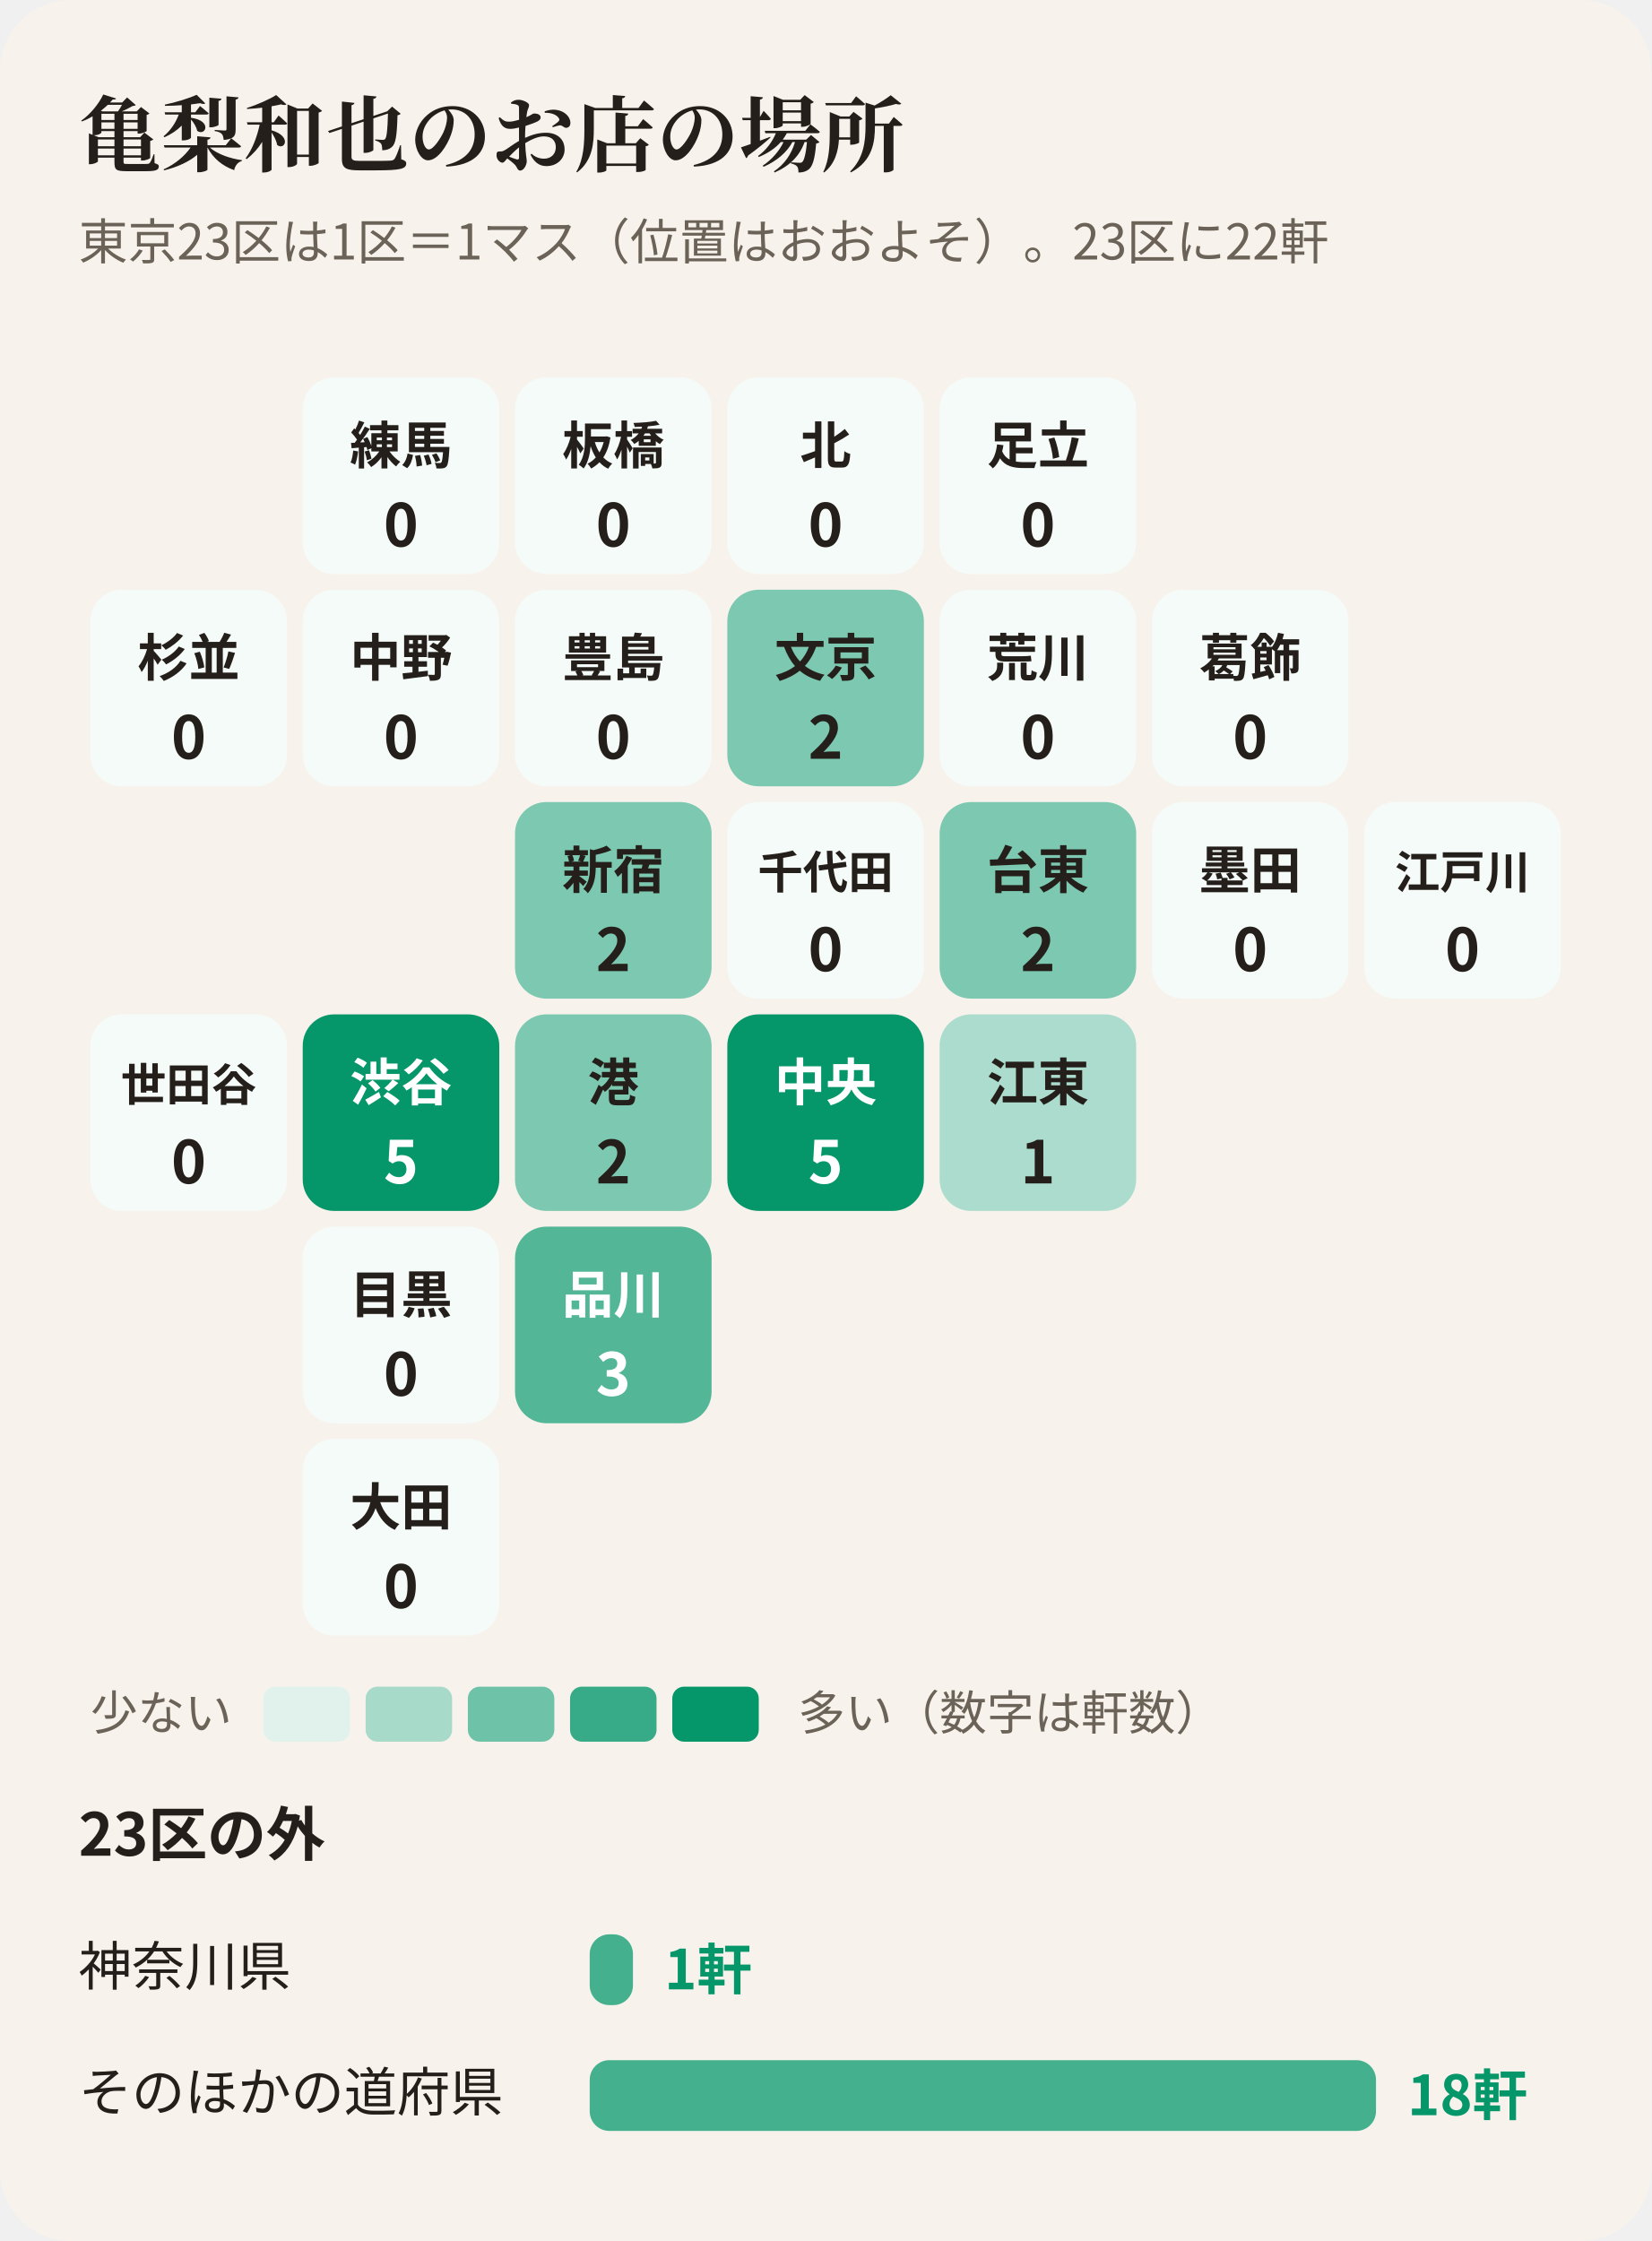
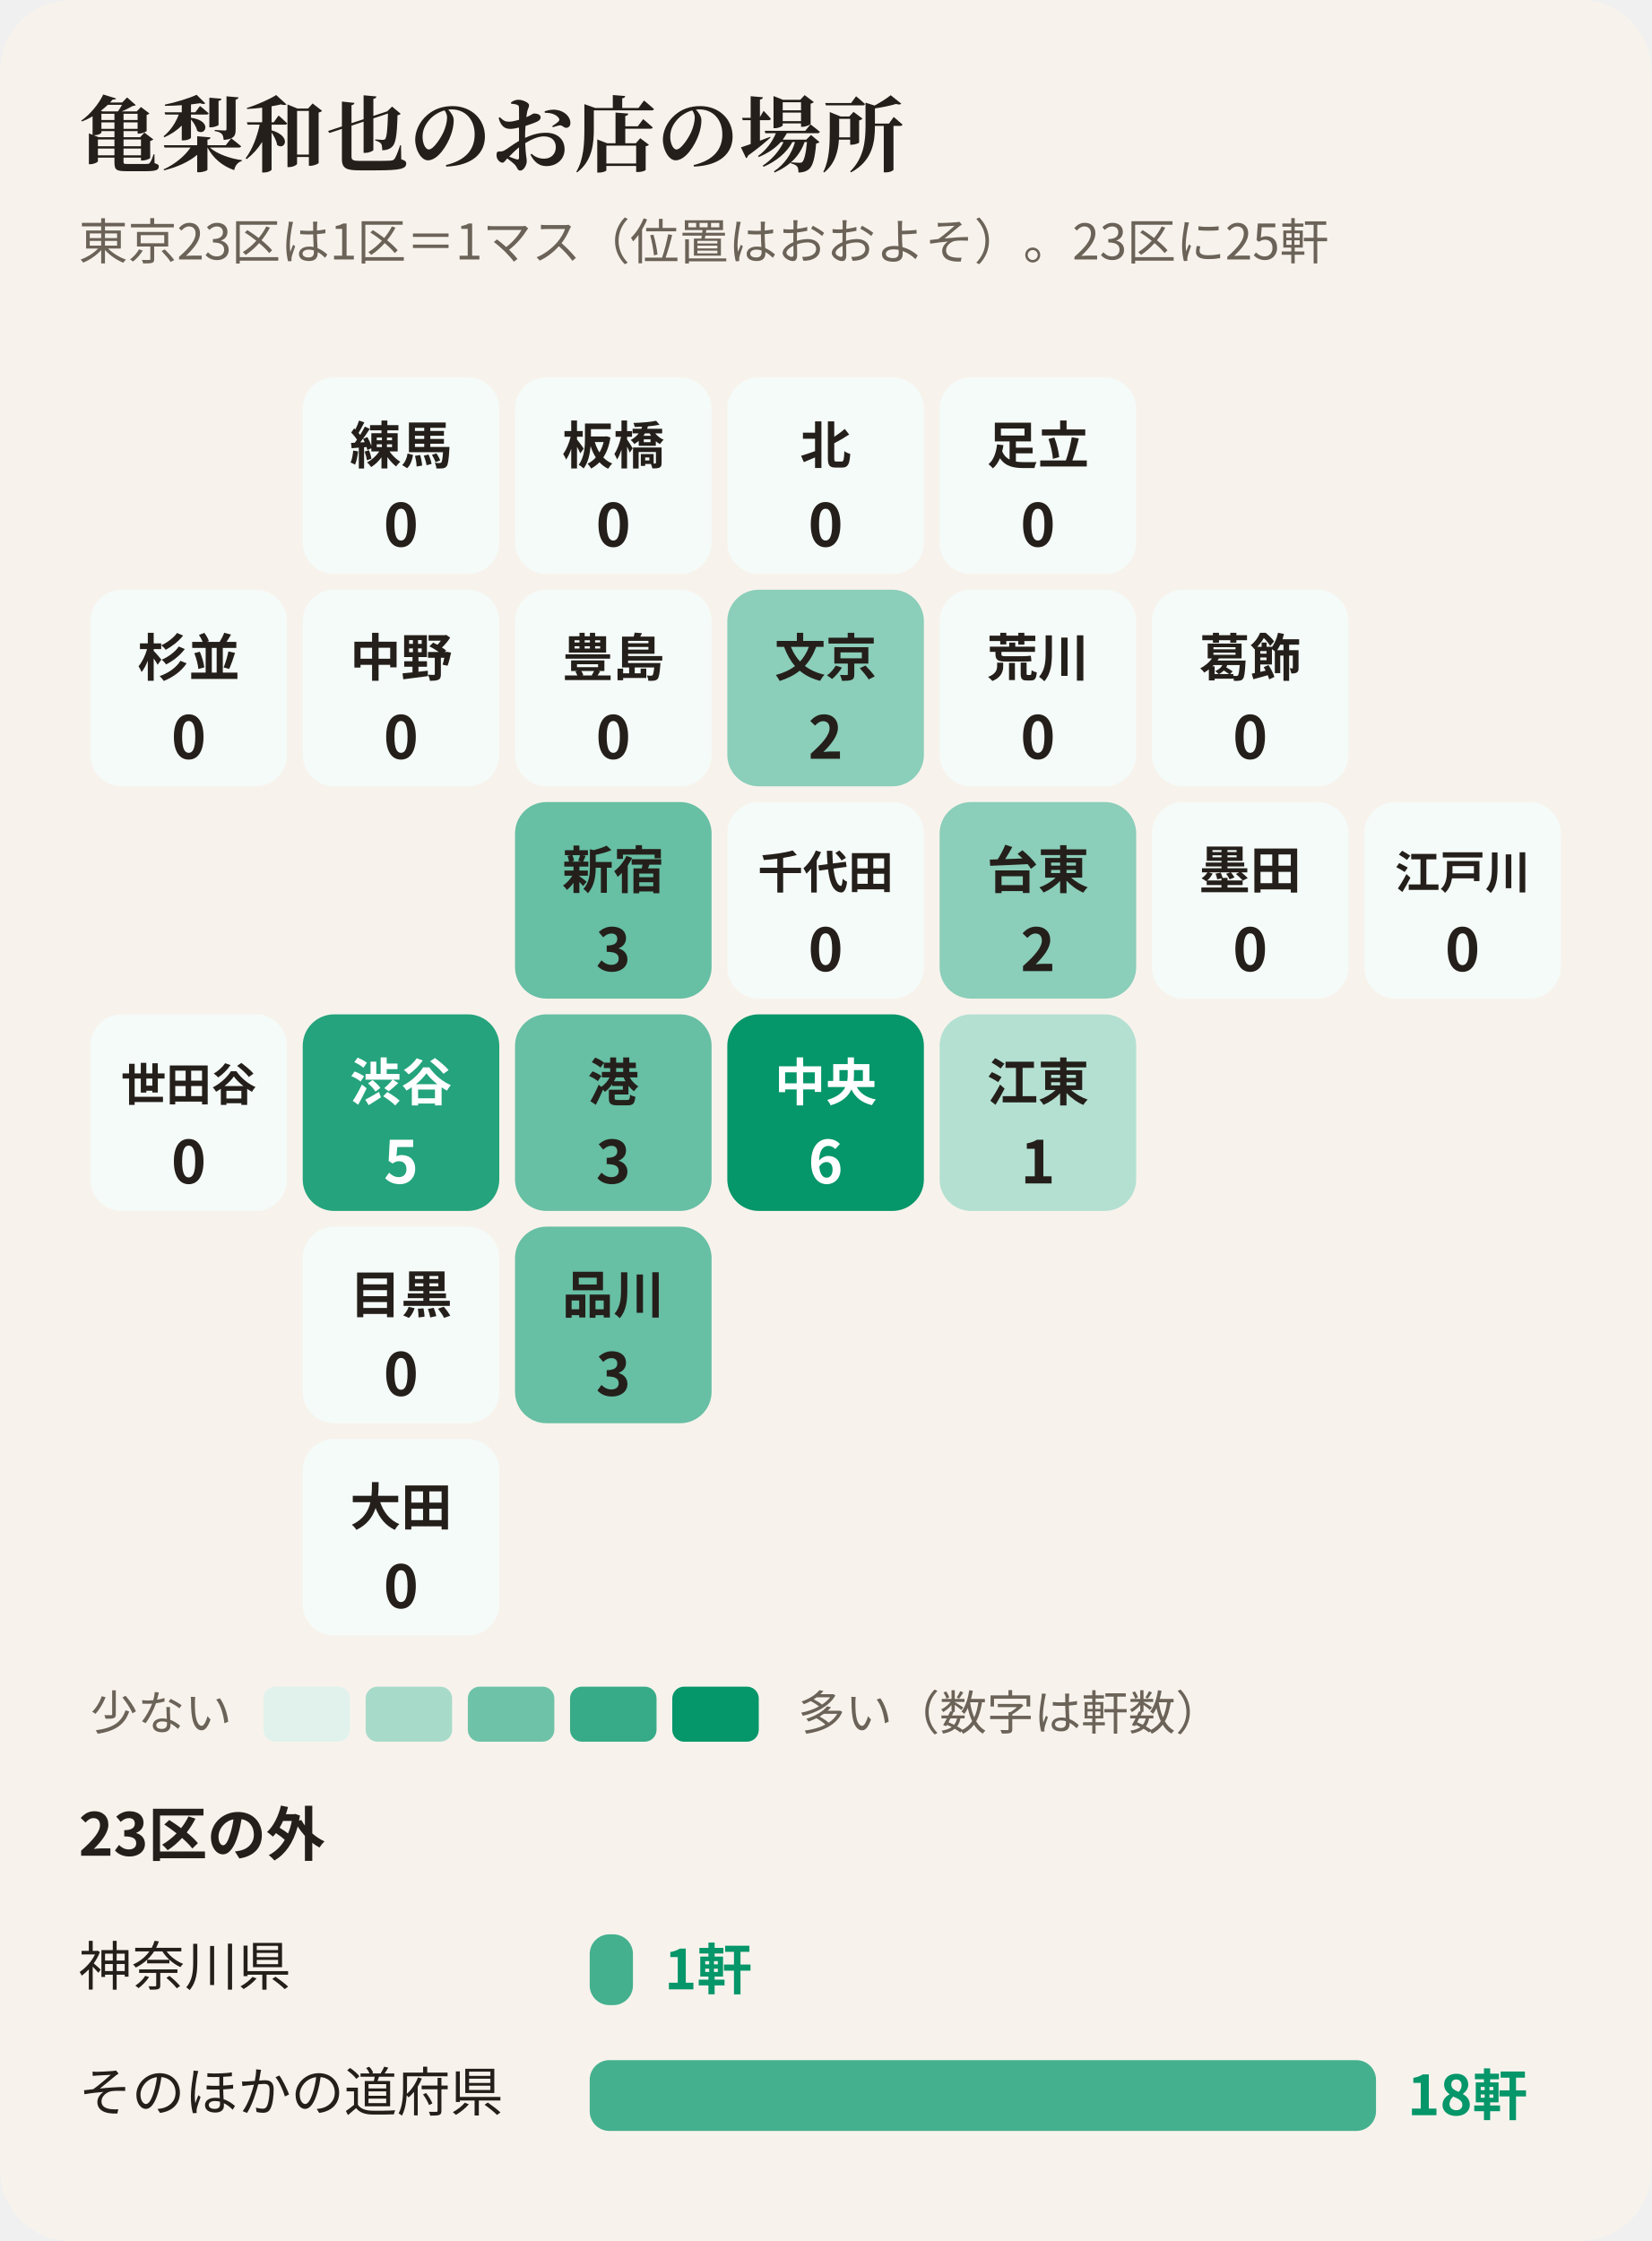
<svg xmlns="http://www.w3.org/2000/svg" viewBox="0 0 420 570" width="420" height="570" font-family="'Hiragino Sans','Noto Sans CJK JP','Noto Sans JP',sans-serif">
  <rect width="420" height="570" rx="18" fill="#F7F3EC" />
  <text x="20" y="42" font-size="21" font-weight="800" fill="#241F1A" font-family="'Hiragino Mincho ProN','Noto Serif CJK JP','Noto Serif JP',serif">亀梨和也のお店の場所</text>
-   <text x="20" y="66" font-size="12.5" fill="#6B6258">東京23区は1区＝1マス（位置はおおよそ）。23区に22軒</text>
+   <text x="20" y="66" font-size="12.5" fill="#6B6258">東京23区は1区＝1マス（位置はおおよそ）。23区に25軒</text>
  <rect x="77" y="96" width="50" height="50" rx="8" fill="#f5fbf9" />
  <text x="102.0" y="118" font-size="13" font-weight="700" text-anchor="middle" fill="#241F1A">練馬</text>
  <text x="102.0" y="139" font-size="15" font-weight="800" text-anchor="middle" fill="#241F1A">0</text>
  <rect x="131" y="96" width="50" height="50" rx="8" fill="#f5fbf9" />
  <text x="156.0" y="118" font-size="13" font-weight="700" text-anchor="middle" fill="#241F1A">板橋</text>
  <text x="156.0" y="139" font-size="15" font-weight="800" text-anchor="middle" fill="#241F1A">0</text>
  <rect x="185" y="96" width="50" height="50" rx="8" fill="#f5fbf9" />
  <text x="210.0" y="118" font-size="13" font-weight="700" text-anchor="middle" fill="#241F1A">北</text>
  <text x="210.0" y="139" font-size="15" font-weight="800" text-anchor="middle" fill="#241F1A">0</text>
  <rect x="239" y="96" width="50" height="50" rx="8" fill="#f5fbf9" />
  <text x="264.0" y="118" font-size="13" font-weight="700" text-anchor="middle" fill="#241F1A">足立</text>
  <text x="264.0" y="139" font-size="15" font-weight="800" text-anchor="middle" fill="#241F1A">0</text>
  <rect x="23" y="150" width="50" height="50" rx="8" fill="#f5fbf9" />
  <text x="48.0" y="172" font-size="13" font-weight="700" text-anchor="middle" fill="#241F1A">杉並</text>
  <text x="48.0" y="193" font-size="15" font-weight="800" text-anchor="middle" fill="#241F1A">0</text>
  <rect x="77" y="150" width="50" height="50" rx="8" fill="#f5fbf9" />
  <text x="102.0" y="172" font-size="13" font-weight="700" text-anchor="middle" fill="#241F1A">中野</text>
  <text x="102.0" y="193" font-size="15" font-weight="800" text-anchor="middle" fill="#241F1A">0</text>
  <rect x="131" y="150" width="50" height="50" rx="8" fill="#f5fbf9" />
  <text x="156.0" y="172" font-size="13" font-weight="700" text-anchor="middle" fill="#241F1A">豊島</text>
  <text x="156.0" y="193" font-size="15" font-weight="800" text-anchor="middle" fill="#241F1A">0</text>
-   <rect x="185" y="150" width="50" height="50" rx="8" fill="#7cc8b1" />
+   <rect x="185" y="150" width="50" height="50" rx="8" fill="#8bceba" />
  <text x="210.0" y="172" font-size="13" font-weight="700" text-anchor="middle" fill="#241F1A">文京</text>
  <text x="210.0" y="193" font-size="15" font-weight="800" text-anchor="middle" fill="#241F1A">2</text>
  <rect x="239" y="150" width="50" height="50" rx="8" fill="#f5fbf9" />
  <text x="264.0" y="172" font-size="13" font-weight="700" text-anchor="middle" fill="#241F1A">荒川</text>
  <text x="264.0" y="193" font-size="15" font-weight="800" text-anchor="middle" fill="#241F1A">0</text>
  <rect x="293" y="150" width="50" height="50" rx="8" fill="#f5fbf9" />
  <text x="318.0" y="172" font-size="13" font-weight="700" text-anchor="middle" fill="#241F1A">葛飾</text>
  <text x="318.0" y="193" font-size="15" font-weight="800" text-anchor="middle" fill="#241F1A">0</text>
-   <rect x="131" y="204" width="50" height="50" rx="8" fill="#7cc8b1" />
+   <rect x="131" y="204" width="50" height="50" rx="8" fill="#67bfa4" />
  <text x="156.0" y="226" font-size="13" font-weight="700" text-anchor="middle" fill="#241F1A">新宿</text>
-   <text x="156.0" y="247" font-size="15" font-weight="800" text-anchor="middle" fill="#241F1A">2</text>
+   <text x="156.0" y="247" font-size="15" font-weight="800" text-anchor="middle" fill="#241F1A">3</text>
  <rect x="185" y="204" width="50" height="50" rx="8" fill="#f5fbf9" />
  <text x="210.0" y="226" font-size="11.5" font-weight="700" text-anchor="middle" fill="#241F1A">千代田</text>
  <text x="210.0" y="247" font-size="15" font-weight="800" text-anchor="middle" fill="#241F1A">0</text>
-   <rect x="239" y="204" width="50" height="50" rx="8" fill="#7cc8b1" />
+   <rect x="239" y="204" width="50" height="50" rx="8" fill="#8bceba" />
  <text x="264.0" y="226" font-size="13" font-weight="700" text-anchor="middle" fill="#241F1A">台東</text>
  <text x="264.0" y="247" font-size="15" font-weight="800" text-anchor="middle" fill="#241F1A">2</text>
  <rect x="293" y="204" width="50" height="50" rx="8" fill="#f5fbf9" />
  <text x="318.0" y="226" font-size="13" font-weight="700" text-anchor="middle" fill="#241F1A">墨田</text>
  <text x="318.0" y="247" font-size="15" font-weight="800" text-anchor="middle" fill="#241F1A">0</text>
  <rect x="347" y="204" width="50" height="50" rx="8" fill="#f5fbf9" />
  <text x="372.0" y="226" font-size="11.5" font-weight="700" text-anchor="middle" fill="#241F1A">江戸川</text>
  <text x="372.0" y="247" font-size="15" font-weight="800" text-anchor="middle" fill="#241F1A">0</text>
  <rect x="23" y="258" width="50" height="50" rx="8" fill="#f5fbf9" />
  <text x="48.0" y="280" font-size="11.5" font-weight="700" text-anchor="middle" fill="#241F1A">世田谷</text>
  <text x="48.0" y="301" font-size="15" font-weight="800" text-anchor="middle" fill="#241F1A">0</text>
-   <rect x="77" y="258" width="50" height="50" rx="8" fill="#059669" />
+   <rect x="77" y="258" width="50" height="50" rx="8" fill="#24a37c" />
  <text x="102.0" y="280" font-size="13" font-weight="700" text-anchor="middle" fill="#fff">渋谷</text>
  <text x="102.0" y="301" font-size="15" font-weight="800" text-anchor="middle" fill="#fff">5</text>
-   <rect x="131" y="258" width="50" height="50" rx="8" fill="#7cc8b1" />
+   <rect x="131" y="258" width="50" height="50" rx="8" fill="#67bfa4" />
  <text x="156.0" y="280" font-size="13" font-weight="700" text-anchor="middle" fill="#241F1A">港</text>
-   <text x="156.0" y="301" font-size="15" font-weight="800" text-anchor="middle" fill="#241F1A">2</text>
+   <text x="156.0" y="301" font-size="15" font-weight="800" text-anchor="middle" fill="#241F1A">3</text>
  <rect x="185" y="258" width="50" height="50" rx="8" fill="#059669" />
  <text x="210.0" y="280" font-size="13" font-weight="700" text-anchor="middle" fill="#fff">中央</text>
-   <text x="210.0" y="301" font-size="15" font-weight="800" text-anchor="middle" fill="#fff">5</text>
-   <rect x="239" y="258" width="50" height="50" rx="8" fill="#acdccd" />
+   <text x="210.0" y="301" font-size="15" font-weight="800" text-anchor="middle" fill="#fff">6</text>
+   <rect x="239" y="258" width="50" height="50" rx="8" fill="#b4e0d2" />
  <text x="264.0" y="280" font-size="13" font-weight="700" text-anchor="middle" fill="#241F1A">江東</text>
  <text x="264.0" y="301" font-size="15" font-weight="800" text-anchor="middle" fill="#241F1A">1</text>
  <rect x="77" y="312" width="50" height="50" rx="8" fill="#f5fbf9" />
  <text x="102.0" y="334" font-size="13" font-weight="700" text-anchor="middle" fill="#241F1A">目黒</text>
  <text x="102.0" y="355" font-size="15" font-weight="800" text-anchor="middle" fill="#241F1A">0</text>
-   <rect x="131" y="312" width="50" height="50" rx="8" fill="#52b697" />
-   <text x="156.0" y="334" font-size="13" font-weight="700" text-anchor="middle" fill="#fff">品川</text>
-   <text x="156.0" y="355" font-size="15" font-weight="800" text-anchor="middle" fill="#fff">3</text>
+   <rect x="131" y="312" width="50" height="50" rx="8" fill="#67bfa4" />
+   <text x="156.0" y="334" font-size="13" font-weight="700" text-anchor="middle" fill="#241F1A">品川</text>
+   <text x="156.0" y="355" font-size="15" font-weight="800" text-anchor="middle" fill="#241F1A">3</text>
  <rect x="77" y="366" width="50" height="50" rx="8" fill="#f5fbf9" />
  <text x="102.0" y="388" font-size="13" font-weight="700" text-anchor="middle" fill="#241F1A">大田</text>
  <text x="102.0" y="409" font-size="15" font-weight="800" text-anchor="middle" fill="#241F1A">0</text>
  <text x="23" y="440" font-size="12" fill="#6B6258">少ない</text>
  <rect x="67" y="429" width="22" height="14" rx="3" fill="#e1f2ed" />
  <rect x="93" y="429" width="22" height="14" rx="3" fill="#a8daca" />
  <rect x="119" y="429" width="22" height="14" rx="3" fill="#6ec2a8" />
  <rect x="145" y="429" width="22" height="14" rx="3" fill="#37ab87" />
  <rect x="171" y="429" width="22" height="14" rx="3" fill="#059669" />
  <text x="203" y="440" font-size="12" fill="#6B6258">多い（数字は軒数）</text>
  <text x="20" y="472" font-size="15" font-weight="800" fill="#241F1A">23区の外</text>
  <text x="20" y="505" font-size="13.5" fill="#241F1A">神奈川県</text>
  <rect x="150" y="492" width="11" height="18" rx="5" fill="#44b08e" />
  <text x="169" y="506" font-size="14" font-weight="800" fill="#059669">1軒</text>
  <text x="20" y="537" font-size="13.5" fill="#241F1A">そのほかの道府県</text>
  <rect x="150" y="524" width="200" height="18" rx="5" fill="#44b08e" />
  <text x="358" y="538" font-size="14" font-weight="800" fill="#059669">18軒</text>
</svg>
